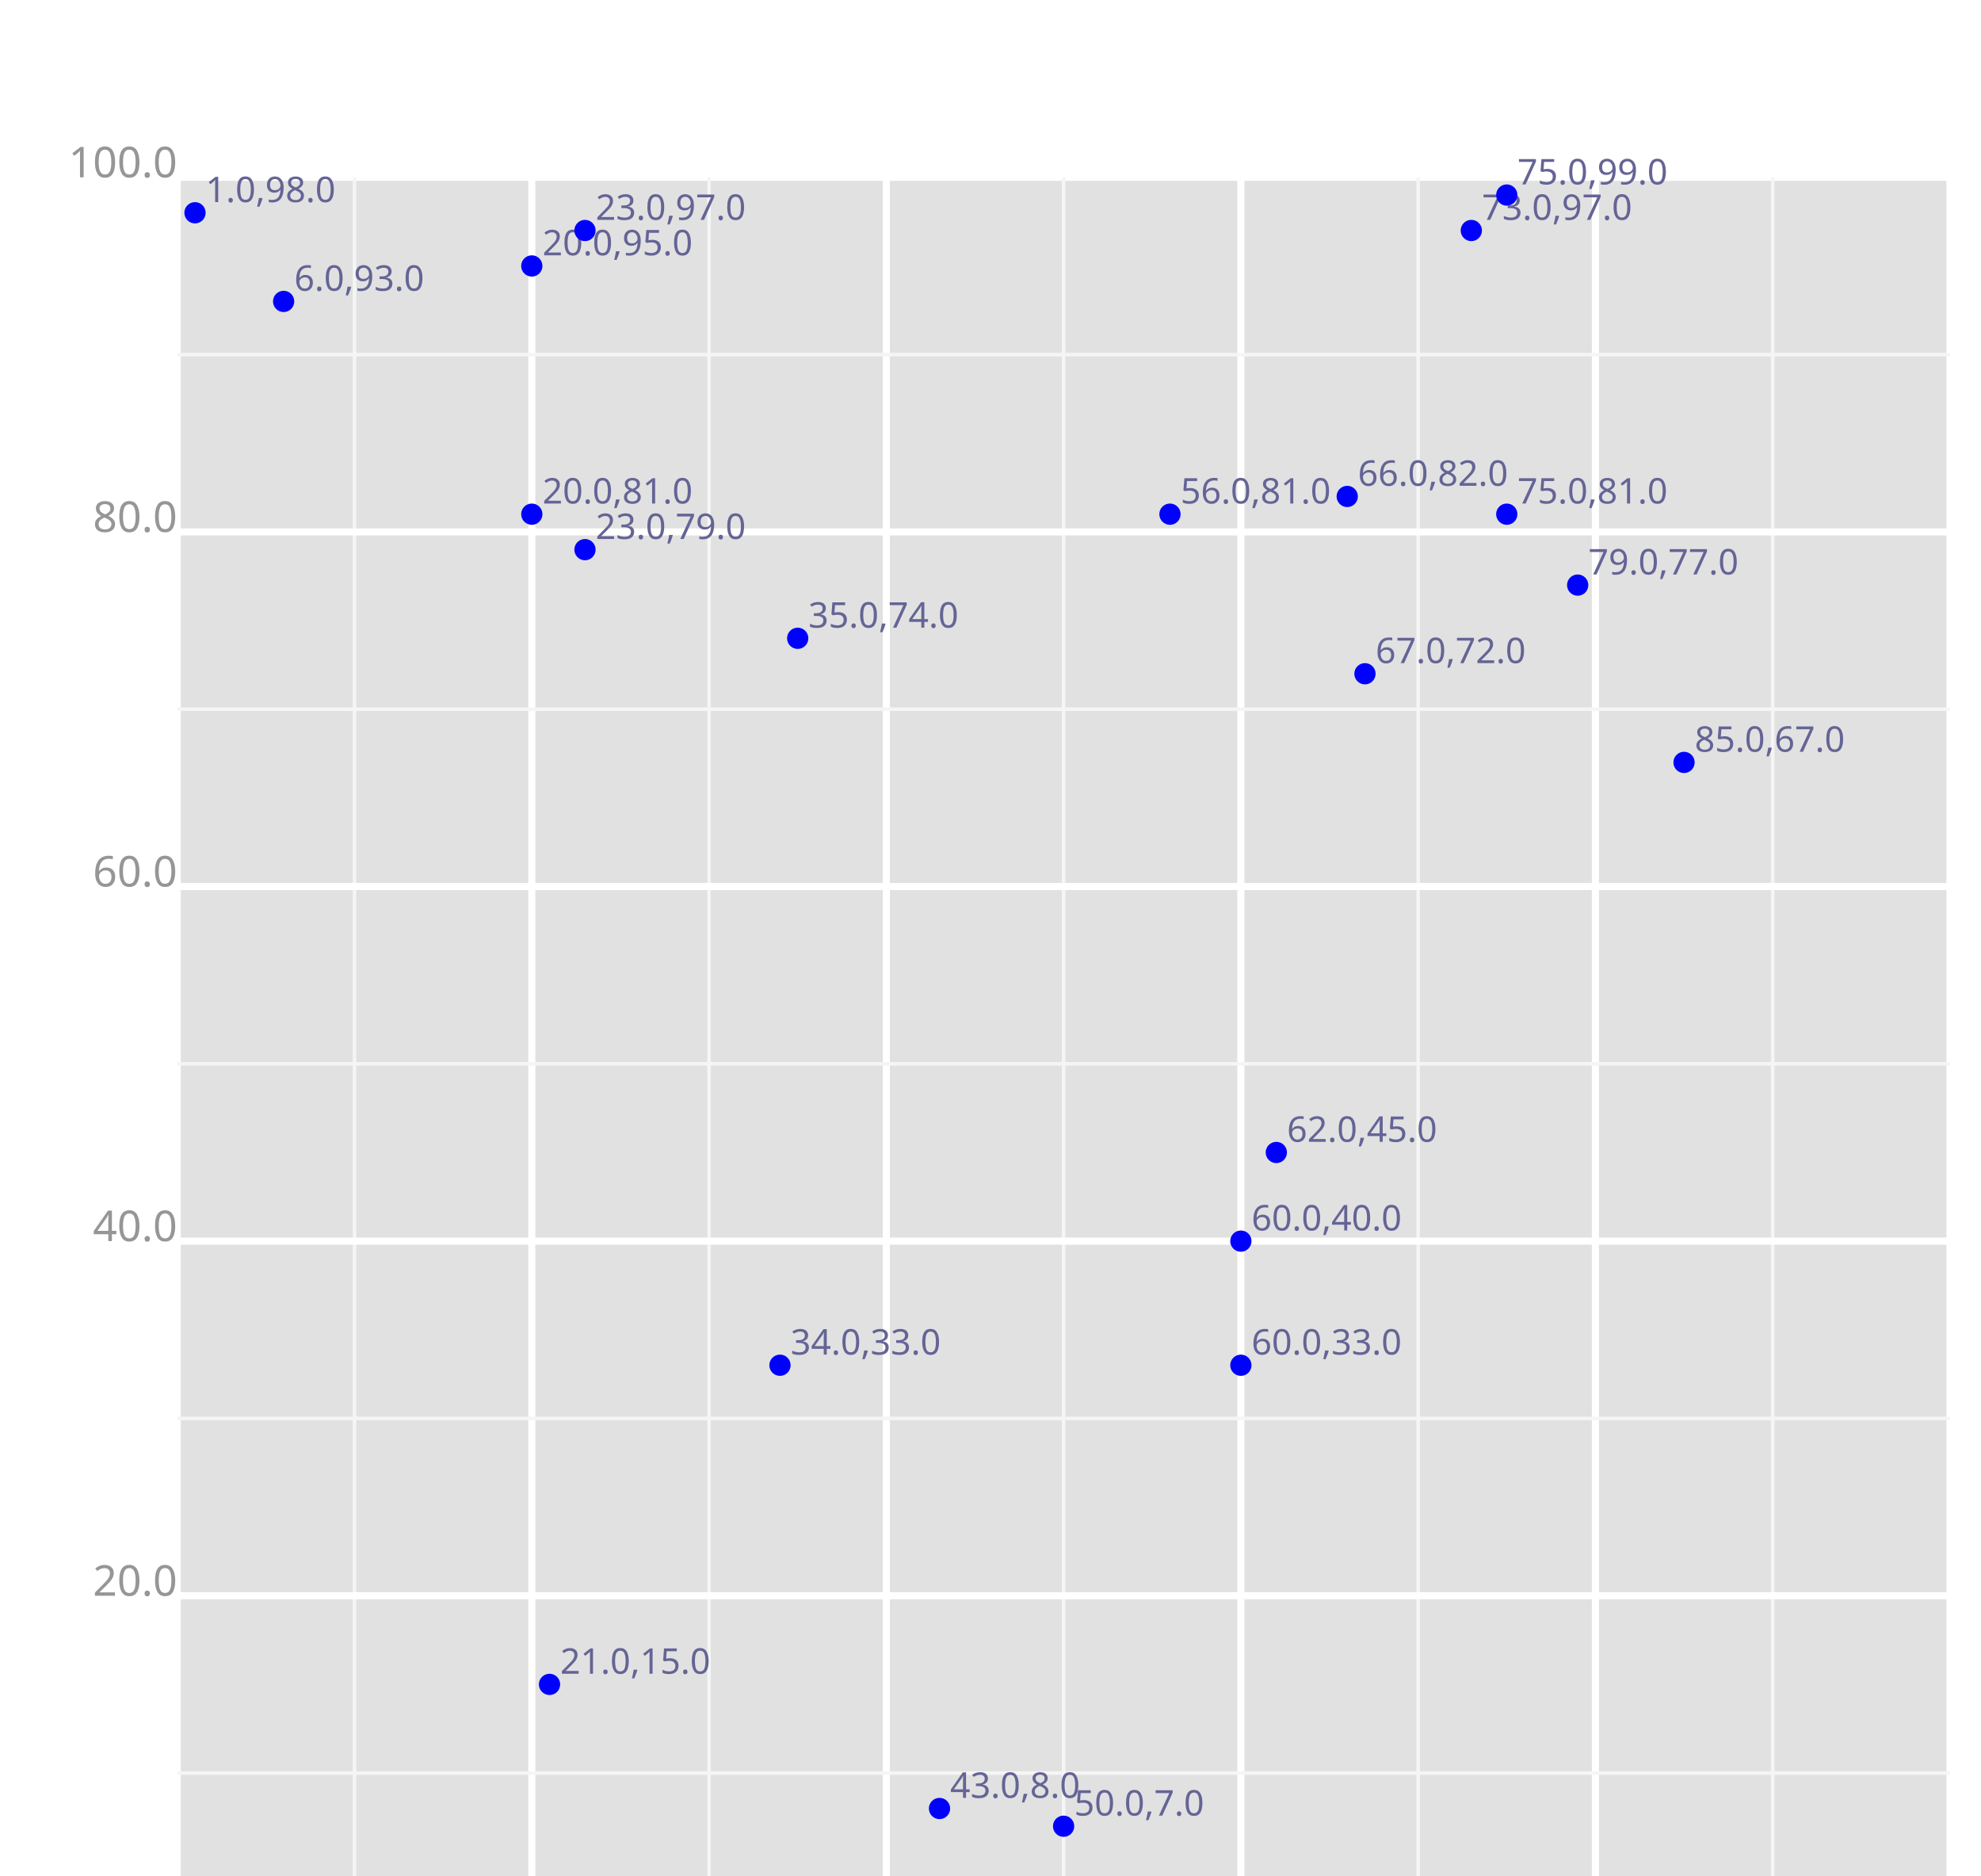
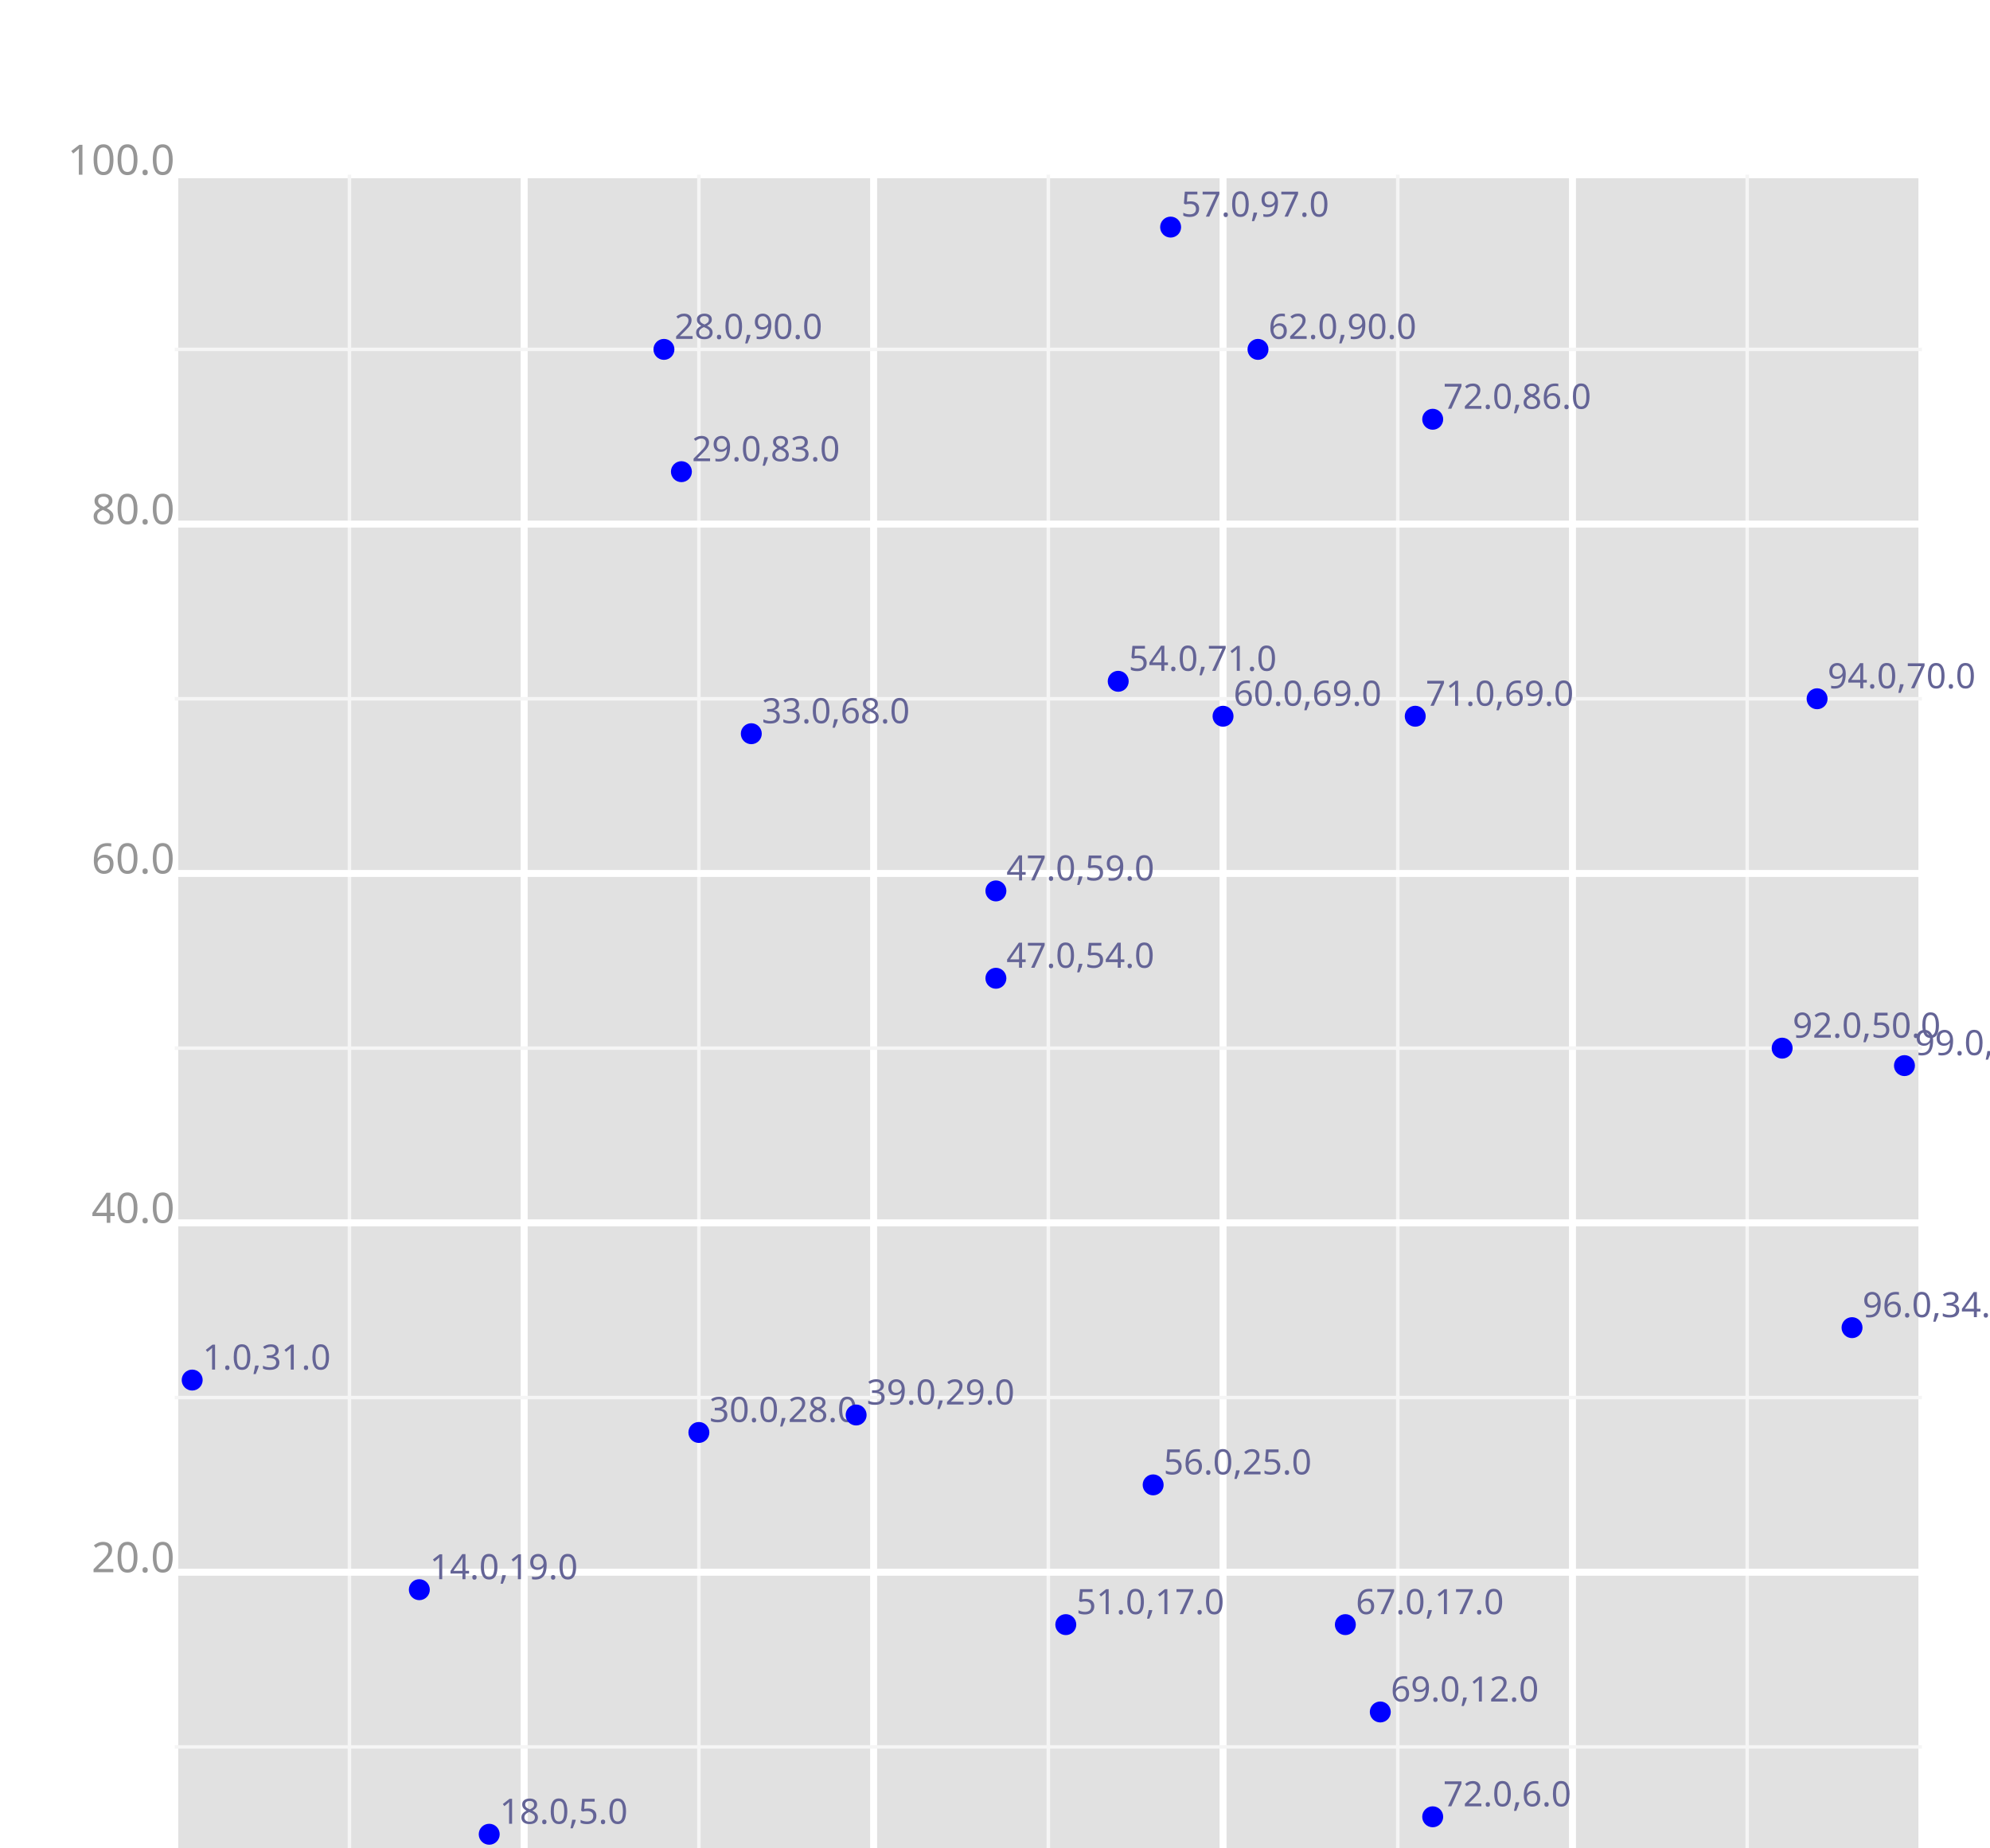
<svg xmlns="http://www.w3.org/2000/svg" version="1.0">
  <g transform="translate(50,50)">
    <rect style=" fill: rgb(225,225,225);  stroke: rgb(255,255,255);  stroke-width: 2; " x="0" y="0" height="500" width="500" />
    <line style=" stroke: rgb(245,245,245);  stroke-width: 1; " x1="50" y1="0" x2="50" y2="500" />
    <line style=" stroke: rgb(255,255,255);  stroke-width: 2; " x1="100" y1="0" x2="100" y2="500" />
    <line style=" stroke: rgb(245,245,245);  stroke-width: 1; " x1="150" y1="0" x2="150" y2="500" />
    <line style=" stroke: rgb(255,255,255);  stroke-width: 2; " x1="200" y1="0" x2="200" y2="500" />
    <line style=" stroke: rgb(245,245,245);  stroke-width: 1; " x1="250" y1="0" x2="250" y2="500" />
    <line style=" stroke: rgb(255,255,255);  stroke-width: 2; " x1="300" y1="0" x2="300" y2="500" />
    <line style=" stroke: rgb(245,245,245);  stroke-width: 1; " x1="350" y1="0" x2="350" y2="500" />
    <line style=" stroke: rgb(255,255,255);  stroke-width: 2; " x1="400" y1="0" x2="400" y2="500" />
    <line style=" stroke: rgb(245,245,245);  stroke-width: 1; " x1="450" y1="0" x2="450" y2="500" />
    <line style=" stroke: rgb(245,245,245);  stroke-width: 1; " x1="0" y1="50" x2="500" y2="50" />
    <line style=" stroke: rgb(255,255,255);  stroke-width: 2; " x1="0" y1="100" x2="500" y2="100" />
    <line style=" stroke: rgb(245,245,245);  stroke-width: 1; " x1="0" y1="150" x2="500" y2="150" />
    <line style=" stroke: rgb(255,255,255);  stroke-width: 2; " x1="0" y1="200" x2="500" y2="200" />
    <line style=" stroke: rgb(245,245,245);  stroke-width: 1; " x1="0" y1="250" x2="500" y2="250" />
    <line style=" stroke: rgb(255,255,255);  stroke-width: 2; " x1="0" y1="300" x2="500" y2="300" />
    <line style=" stroke: rgb(245,245,245);  stroke-width: 1; " x1="0" y1="350" x2="500" y2="350" />
    <line style=" stroke: rgb(255,255,255);  stroke-width: 2; " x1="0" y1="400" x2="500" y2="400" />
    <line style=" stroke: rgb(245,245,245);  stroke-width: 1; " x1="0" y1="450" x2="500" y2="450" />
    <text style=" font-size: 12px;  fill: rgb(150,150,150);  text-anchor: middle;  font-family: Verdana; " x="0" y="520">0.0</text>
    <text style=" font-size: 12px;  fill: rgb(150,150,150);  text-anchor: middle;  font-family: Verdana; " x="100" y="520">20.0</text>
    <text style=" font-size: 12px;  fill: rgb(150,150,150);  text-anchor: middle;  font-family: Verdana; " x="200" y="520">40.0</text>
    <text style=" font-size: 12px;  fill: rgb(150,150,150);  text-anchor: middle;  font-family: Verdana; " x="300" y="520">60.0</text>
    <text style=" font-size: 12px;  fill: rgb(150,150,150);  text-anchor: middle;  font-family: Verdana; " x="400" y="520">80.0</text>
    <text style=" font-size: 12px;  fill: rgb(150,150,150);  text-anchor: middle;  font-family: Verdana; " x="500" y="520">100.0</text>
    <text style=" font-size: 12px;  fill: rgb(150,150,150);  text-anchor: end;  alignment-baseline: middle;  font-family: Verdana; " x="0" y="400">20.0</text>
    <text style=" font-size: 12px;  fill: rgb(150,150,150);  text-anchor: end;  alignment-baseline: middle;  font-family: Verdana; " x="0" y="300">40.0</text>
    <text style=" font-size: 12px;  fill: rgb(150,150,150);  text-anchor: end;  alignment-baseline: middle;  font-family: Verdana; " x="0" y="200">60.0</text>
    <text style=" font-size: 12px;  fill: rgb(150,150,150);  text-anchor: end;  alignment-baseline: middle;  font-family: Verdana; " x="0" y="100">80.0</text>
    <text style=" font-size: 12px;  fill: rgb(150,150,150);  text-anchor: end;  alignment-baseline: middle;  font-family: Verdana; " x="0" y="0">100.0</text>
-     <circle fill="rgb(0,0,255)" cx="170.0" cy="335.0" r="3" />
-     <text style=" font-size: 10px;  fill: rgb(100,100,150);  font-family: Verdana; " x="173.0" y="332.0">34.0,33.0</text>
-     <circle fill="rgb(0,0,255)" cx="310.0" cy="275.0" r="3" />
-     <text style=" font-size: 10px;  fill: rgb(100,100,150);  font-family: Verdana; " x="313.0" y="272.0">62.0,45.0</text>
-     <circle fill="rgb(0,0,255)" cx="280.0" cy="95.0" r="3" />
-     <text style=" font-size: 10px;  fill: rgb(100,100,150);  font-family: Verdana; " x="283.0" y="92.0">56.0,81.0</text>
-     <circle fill="rgb(0,0,255)" cx="395.0" cy="115.0" r="3" />
-     <text style=" font-size: 10px;  fill: rgb(100,100,150);  font-family: Verdana; " x="398.0" y="112.0">79.0,77.0</text>
-     <circle fill="rgb(0,0,255)" cx="330.0" cy="90.0" r="3" />
-     <text style=" font-size: 10px;  fill: rgb(100,100,150);  font-family: Verdana; " x="333.0" y="87.0">66.0,82.0</text>
-     <circle fill="rgb(0,0,255)" cx="30.0" cy="35.0" r="3" />
-     <text style=" font-size: 10px;  fill: rgb(100,100,150);  font-family: Verdana; " x="33.0" y="32.0">6.0,93.0</text>
-     <circle fill="rgb(0,0,255)" cx="420.0" cy="495.0" r="3" />
-     <text style=" font-size: 10px;  fill: rgb(100,100,150);  font-family: Verdana; " x="423.0" y="492.0">84.0,1.0</text>
-     <circle fill="rgb(0,0,255)" cx="5.0" cy="10.0" r="3" />
-     <text style=" font-size: 10px;  fill: rgb(100,100,150);  font-family: Verdana; " x="8.0" y="7.0">1.0,98.0</text>
-     <circle fill="rgb(0,0,255)" cx="105.0" cy="425.0" r="3" />
-     <text style=" font-size: 10px;  fill: rgb(100,100,150);  font-family: Verdana; " x="108.0" y="422.0">21.0,15.0</text>
-     <circle fill="rgb(0,0,255)" cx="425.0" cy="165.0" r="3" />
-     <text style=" font-size: 10px;  fill: rgb(100,100,150);  font-family: Verdana; " x="428.0" y="162.0">85.0,67.0</text>
-     <circle fill="rgb(0,0,255)" cx="115.0" cy="105.0" r="3" />
-     <text style=" font-size: 10px;  fill: rgb(100,100,150);  font-family: Verdana; " x="118.0" y="102.0">23.0,79.0</text>
-     <circle fill="rgb(0,0,255)" cx="490.0" cy="490.0" r="3" />
-     <text style=" font-size: 10px;  fill: rgb(100,100,150);  font-family: Verdana; " x="493.0" y="487.0">98.0,2.0</text>
-     <circle fill="rgb(0,0,255)" cx="230.0" cy="495.0" r="3" />
-     <text style=" font-size: 10px;  fill: rgb(100,100,150);  font-family: Verdana; " x="233.0" y="492.0">46.0,1.0</text>
-     <circle fill="rgb(0,0,255)" cx="300.0" cy="335.0" r="3" />
-     <text style=" font-size: 10px;  fill: rgb(100,100,150);  font-family: Verdana; " x="303.0" y="332.0">60.0,33.0</text>
-     <circle fill="rgb(0,0,255)" cx="335.0" cy="140.0" r="3" />
-     <text style=" font-size: 10px;  fill: rgb(100,100,150);  font-family: Verdana; " x="338.0" y="137.0">67.0,72.0</text>
-     <circle fill="rgb(0,0,255)" cx="365.0" cy="15.0" r="3" />
-     <text style=" font-size: 10px;  fill: rgb(100,100,150);  font-family: Verdana; " x="368.0" y="12.0">73.0,97.0</text>
-     <circle fill="rgb(0,0,255)" cx="100.0" cy="25.0" r="3" />
-     <text style=" font-size: 10px;  fill: rgb(100,100,150);  font-family: Verdana; " x="103.0" y="22.0">20.0,95.0</text>
-     <circle fill="rgb(0,0,255)" cx="375.0" cy="95.0" r="3" />
-     <text style=" font-size: 10px;  fill: rgb(100,100,150);  font-family: Verdana; " x="378.0" y="92.0">75.0,81.0</text>
-     <circle fill="rgb(0,0,255)" cx="175.0" cy="130.0" r="3" />
-     <text style=" font-size: 10px;  fill: rgb(100,100,150);  font-family: Verdana; " x="178.0" y="127.0">35.0,74.0</text>
-     <circle fill="rgb(0,0,255)" cx="375.0" cy="5.0" r="3" />
-     <text style=" font-size: 10px;  fill: rgb(100,100,150);  font-family: Verdana; " x="378.0" y="2.0">75.0,99.0</text>
-     <circle fill="rgb(0,0,255)" cx="115.0" cy="15.0" r="3" />
-     <text style=" font-size: 10px;  fill: rgb(100,100,150);  font-family: Verdana; " x="118.0" y="12.0">23.0,97.0</text>
-     <circle fill="rgb(0,0,255)" cx="300.0" cy="300.0" r="3" />
-     <text style=" font-size: 10px;  fill: rgb(100,100,150);  font-family: Verdana; " x="303.0" y="297.0">60.0,40.0</text>
-     <circle fill="rgb(0,0,255)" cx="250.0" cy="465.0" r="3" />
-     <text style=" font-size: 10px;  fill: rgb(100,100,150);  font-family: Verdana; " x="253.0" y="462.0">50.0,7.0</text>
-     <circle fill="rgb(0,0,255)" cx="215.0" cy="460.0" r="3" />
-     <text style=" font-size: 10px;  fill: rgb(100,100,150);  font-family: Verdana; " x="218.0" y="457.0">43.0,8.0</text>
-     <circle fill="rgb(0,0,255)" cx="100.0" cy="95.0" r="3" />
-     <text style=" font-size: 10px;  fill: rgb(100,100,150);  font-family: Verdana; " x="103.0" y="92.0">20.0,81.0</text>
+     <circle fill="rgb(0,0,255)" cx="360.0" cy="470.0" r="3" />
+     <text style=" font-size: 10px;  fill: rgb(100,100,150);  font-family: Verdana; " x="363.0" y="467.0">72.0,6.0</text>
+     <circle fill="rgb(0,0,255)" cx="345.0" cy="440.0" r="3" />
+     <text style=" font-size: 10px;  fill: rgb(100,100,150);  font-family: Verdana; " x="348.0" y="437.0">69.0,12.0</text>
+     <circle fill="rgb(0,0,255)" cx="165.0" cy="160.0" r="3" />
+     <text style=" font-size: 10px;  fill: rgb(100,100,150);  font-family: Verdana; " x="168.0" y="157.0">33.0,68.0</text>
+     <circle fill="rgb(0,0,255)" cx="470.0" cy="150.0" r="3" />
+     <text style=" font-size: 10px;  fill: rgb(100,100,150);  font-family: Verdana; " x="473.0" y="147.0">94.0,70.0</text>
+     <circle fill="rgb(0,0,255)" cx="255.0" cy="415.0" r="3" />
+     <text style=" font-size: 10px;  fill: rgb(100,100,150);  font-family: Verdana; " x="258.0" y="412.0">51.0,17.0</text>
+     <circle fill="rgb(0,0,255)" cx="360.0" cy="70.0" r="3" />
+     <text style=" font-size: 10px;  fill: rgb(100,100,150);  font-family: Verdana; " x="363.0" y="67.0">72.0,86.0</text>
+     <circle fill="rgb(0,0,255)" cx="460.0" cy="250.0" r="3" />
+     <text style=" font-size: 10px;  fill: rgb(100,100,150);  font-family: Verdana; " x="463.0" y="247.0">92.0,50.0</text>
+     <circle fill="rgb(0,0,255)" cx="145.0" cy="85.0" r="3" />
+     <text style=" font-size: 10px;  fill: rgb(100,100,150);  font-family: Verdana; " x="148.0" y="82.0">29.0,83.0</text>
+     <circle fill="rgb(0,0,255)" cx="300.0" cy="155.0" r="3" />
+     <text style=" font-size: 10px;  fill: rgb(100,100,150);  font-family: Verdana; " x="303.0" y="152.0">60.0,69.0</text>
+     <circle fill="rgb(0,0,255)" cx="480.0" cy="330.0" r="3" />
+     <text style=" font-size: 10px;  fill: rgb(100,100,150);  font-family: Verdana; " x="483.0" y="327.0">96.0,34.0</text>
+     <circle fill="rgb(0,0,255)" cx="150.0" cy="360.0" r="3" />
+     <text style=" font-size: 10px;  fill: rgb(100,100,150);  font-family: Verdana; " x="153.0" y="357.0">30.0,28.0</text>
+     <circle fill="rgb(0,0,255)" cx="195.0" cy="355.0" r="3" />
+     <text style=" font-size: 10px;  fill: rgb(100,100,150);  font-family: Verdana; " x="198.0" y="352.0">39.0,29.0</text>
+     <circle fill="rgb(0,0,255)" cx="310.0" cy="50.0" r="3" />
+     <text style=" font-size: 10px;  fill: rgb(100,100,150);  font-family: Verdana; " x="313.0" y="47.0">62.0,90.0</text>
+     <circle fill="rgb(0,0,255)" cx="70.0" cy="405.0" r="3" />
+     <text style=" font-size: 10px;  fill: rgb(100,100,150);  font-family: Verdana; " x="73.0" y="402.0">14.0,19.0</text>
+     <circle fill="rgb(0,0,255)" cx="235.0" cy="205.0" r="3" />
+     <text style=" font-size: 10px;  fill: rgb(100,100,150);  font-family: Verdana; " x="238.0" y="202.0">47.0,59.0</text>
+     <circle fill="rgb(0,0,255)" cx="285.0" cy="15.0" r="3" />
+     <text style=" font-size: 10px;  fill: rgb(100,100,150);  font-family: Verdana; " x="288.0" y="12.0">57.0,97.0</text>
+     <circle fill="rgb(0,0,255)" cx="280.0" cy="375.0" r="3" />
+     <text style=" font-size: 10px;  fill: rgb(100,100,150);  font-family: Verdana; " x="283.0" y="372.0">56.0,25.0</text>
+     <circle fill="rgb(0,0,255)" cx="270.0" cy="145.0" r="3" />
+     <text style=" font-size: 10px;  fill: rgb(100,100,150);  font-family: Verdana; " x="273.0" y="142.0">54.0,71.0</text>
+     <circle fill="rgb(0,0,255)" cx="235.0" cy="230.0" r="3" />
+     <text style=" font-size: 10px;  fill: rgb(100,100,150);  font-family: Verdana; " x="238.0" y="227.0">47.0,54.0</text>
+     <circle fill="rgb(0,0,255)" cx="355.0" cy="155.0" r="3" />
+     <text style=" font-size: 10px;  fill: rgb(100,100,150);  font-family: Verdana; " x="358.0" y="152.0">71.0,69.0</text>
+     <circle fill="rgb(0,0,255)" cx="335.0" cy="415.0" r="3" />
+     <text style=" font-size: 10px;  fill: rgb(100,100,150);  font-family: Verdana; " x="338.0" y="412.0">67.0,17.0</text>
+     <circle fill="rgb(0,0,255)" cx="495.0" cy="255.0" r="3" />
+     <text style=" font-size: 10px;  fill: rgb(100,100,150);  font-family: Verdana; " x="498.0" y="252.0">99.0,49.0</text>
+     <circle fill="rgb(0,0,255)" cx="5.0" cy="345.0" r="3" />
+     <text style=" font-size: 10px;  fill: rgb(100,100,150);  font-family: Verdana; " x="8.0" y="342.0">1.0,31.0</text>
+     <circle fill="rgb(0,0,255)" cx="90.0" cy="475.0" r="3" />
+     <text style=" font-size: 10px;  fill: rgb(100,100,150);  font-family: Verdana; " x="93.0" y="472.0">18.0,5.0</text>
+     <circle fill="rgb(0,0,255)" cx="140.0" cy="50.0" r="3" />
+     <text style=" font-size: 10px;  fill: rgb(100,100,150);  font-family: Verdana; " x="143.0" y="47.0">28.0,90.0</text>
  </g>
</svg>
